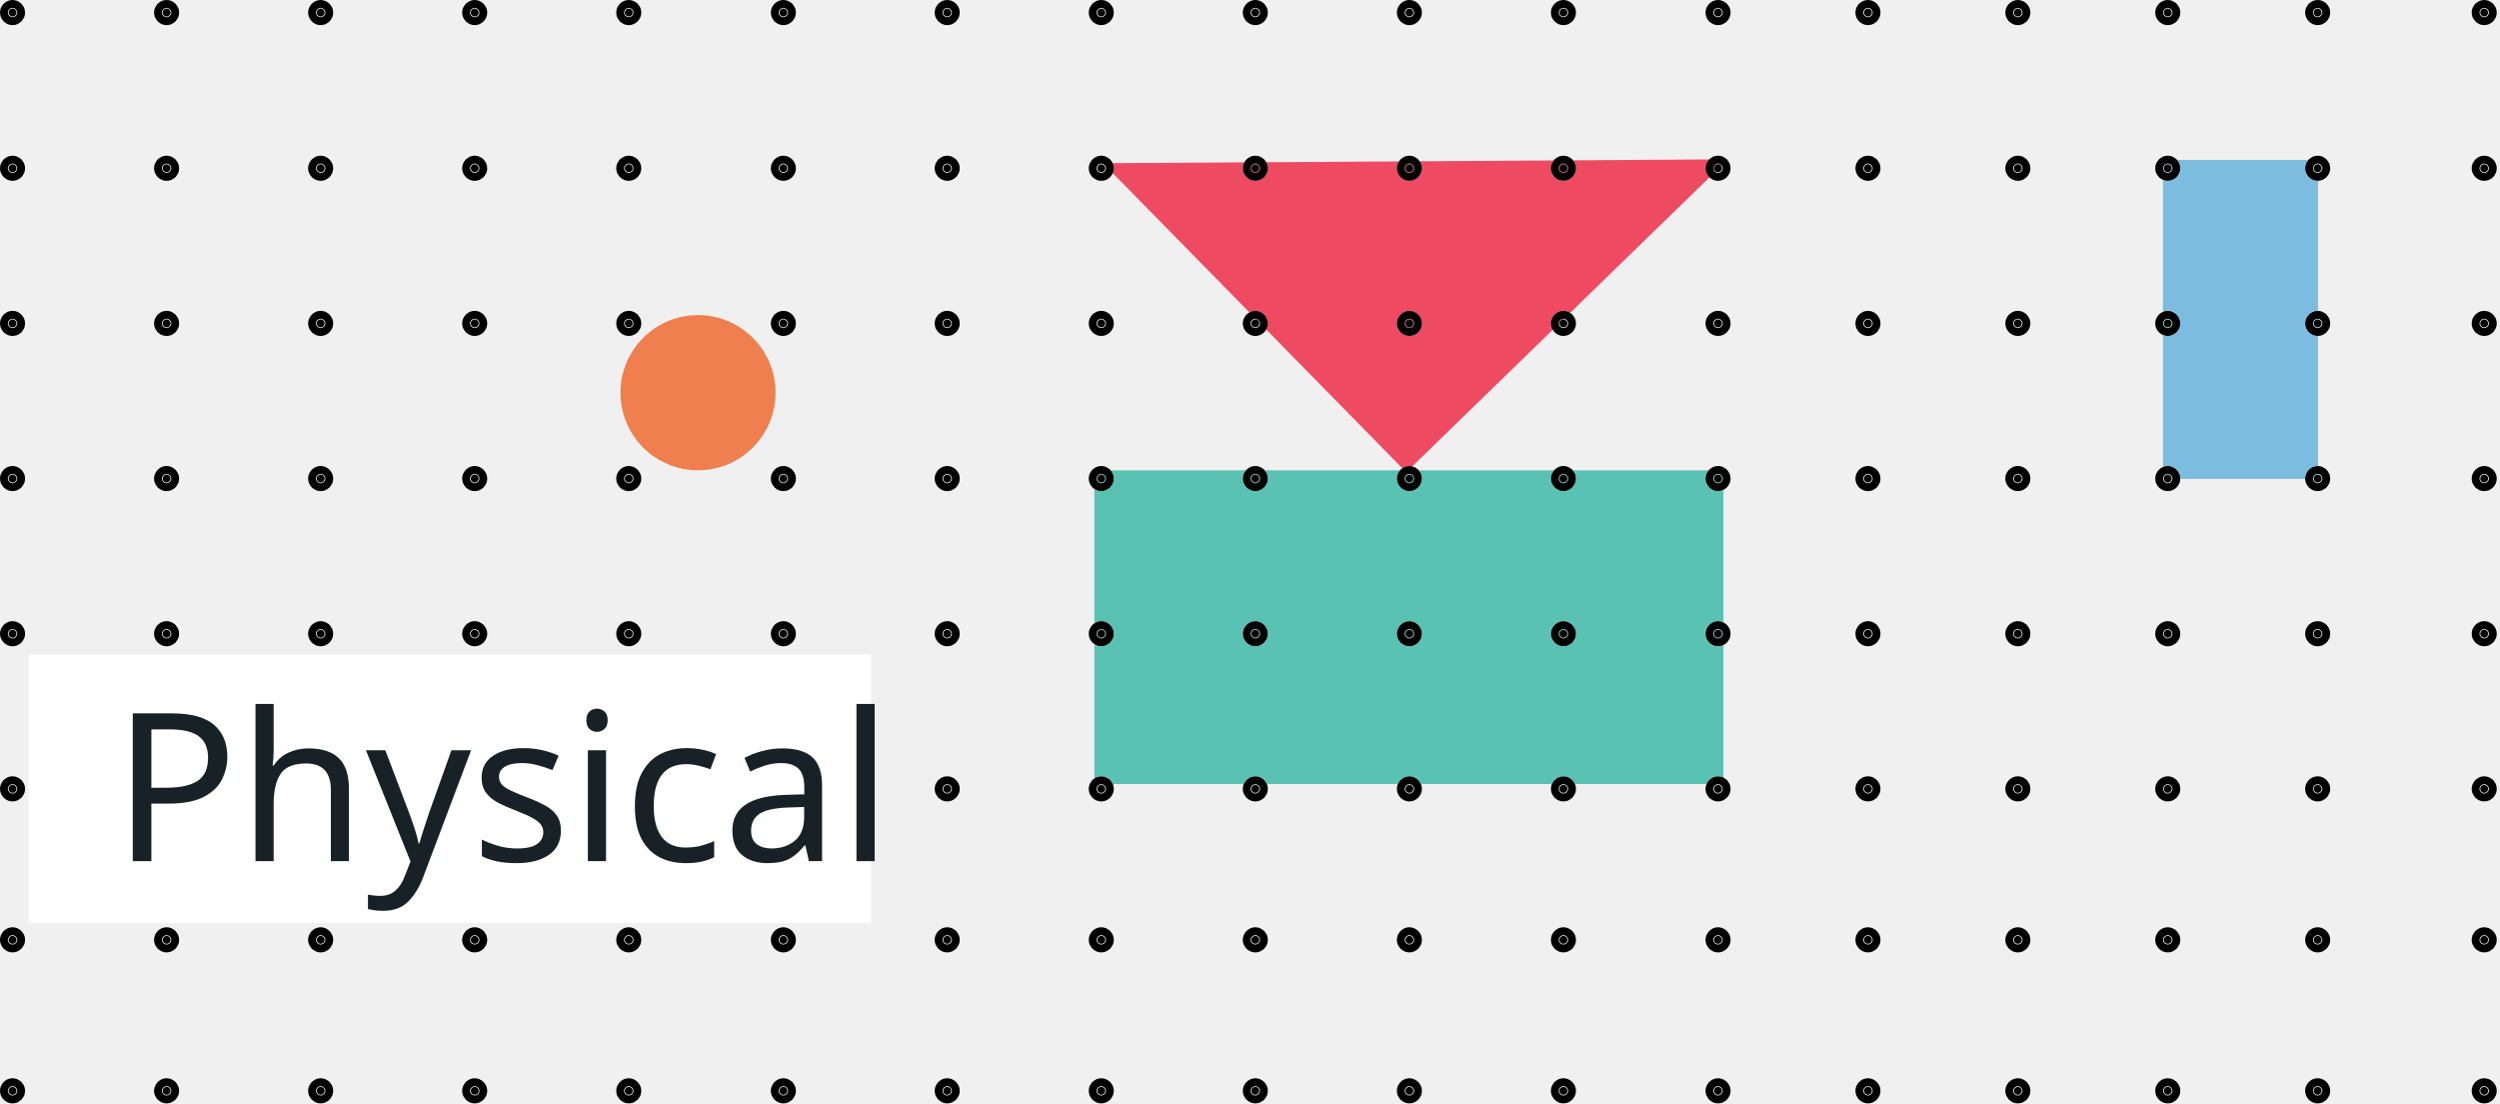
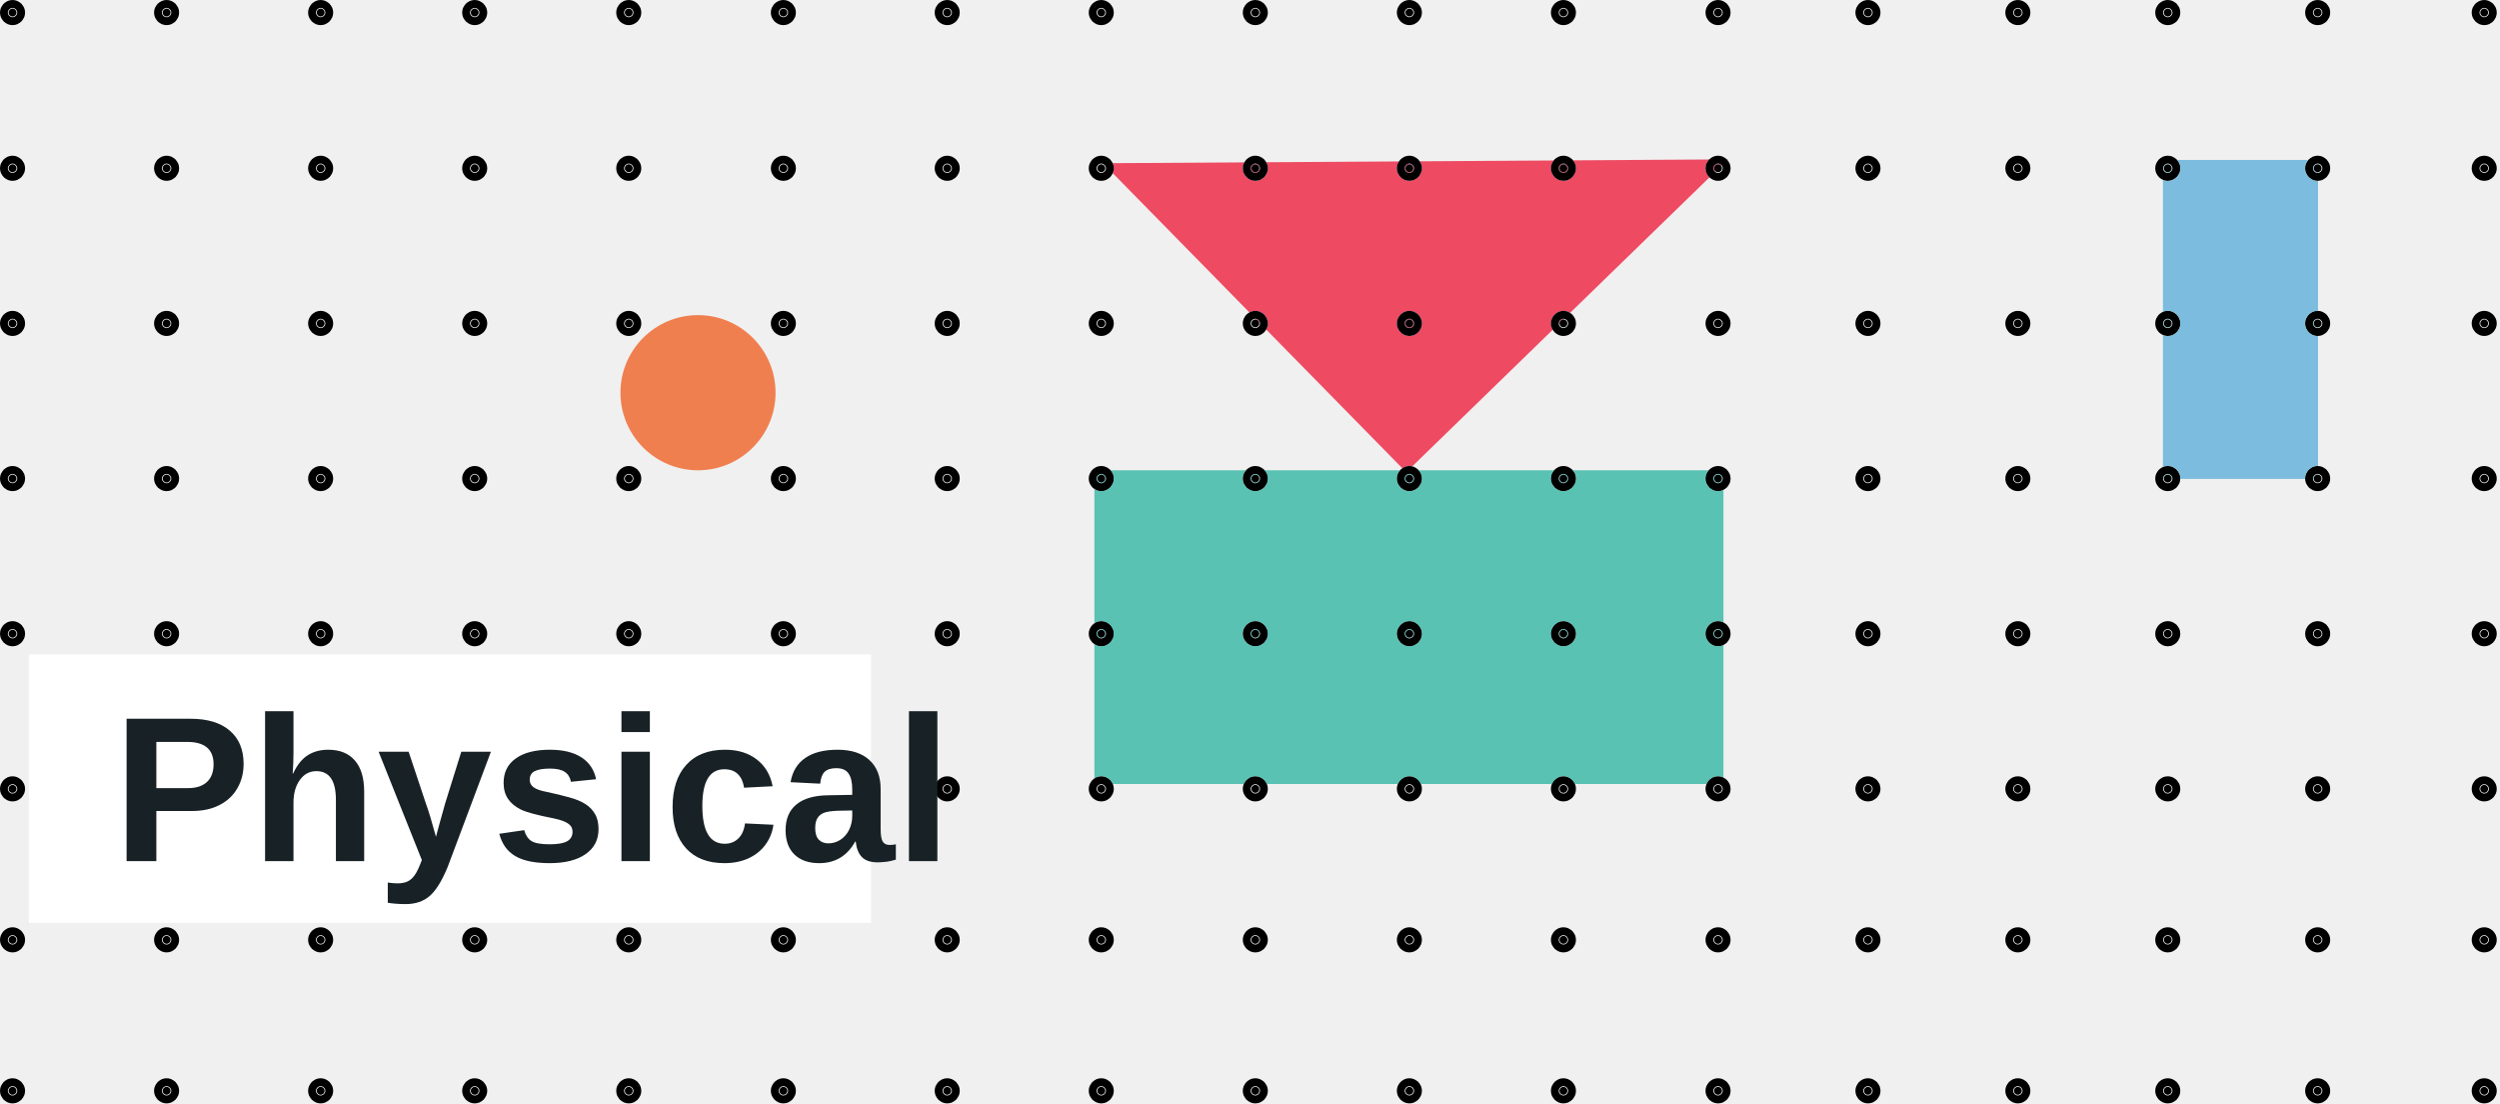
<svg xmlns="http://www.w3.org/2000/svg" width="290px" height="128px" viewBox="0 0 290 128" version="1.1">
  <defs />
  <g id="Page-1" stroke="none" stroke-width="1" fill="none" fill-rule="evenodd">
    <g id="physical-mobile">
      <g id="Communication-Banner-Copy-5" transform="translate(1, 1)">
        <g id="Block" stroke="#000000" stroke-width="2" fill="#000000">
          <ellipse id="Oval" cx="89.907" cy="90.508" rx="0.455" ry="0.458" />
          <ellipse id="Oval" cx="89.907" cy="72.511" rx="0.455" ry="0.458" />
          <ellipse id="Oval" cx="89.907" cy="54.514" rx="0.455" ry="0.458" />
          <ellipse id="Oval" cx="89.907" cy="36.517" rx="0.455" ry="0.458" />
          <ellipse id="Oval" cx="89.907" cy="18.52" rx="0.455" ry="0.458" />
          <ellipse id="Oval" cx="89.907" cy="0.458" rx="0.455" ry="0.458" />
          <ellipse id="Oval" cx="71.965" cy="90.508" rx="0.455" ry="0.458" />
          <ellipse id="Oval" cx="71.965" cy="72.511" rx="0.455" ry="0.458" />
          <ellipse id="Oval" cx="71.965" cy="54.514" rx="0.455" ry="0.458" />
          <ellipse id="Oval" cx="71.965" cy="36.517" rx="0.455" ry="0.458" />
          <ellipse id="Oval" cx="71.965" cy="18.52" rx="0.455" ry="0.458" />
          <ellipse id="Oval" cx="71.965" cy="0.458" rx="0.455" ry="0.458" />
          <ellipse id="Oval" cx="54.087" cy="90.508" rx="0.455" ry="0.458" />
          <ellipse id="Oval" cx="54.087" cy="72.511" rx="0.455" ry="0.458" />
          <ellipse id="Oval" cx="54.087" cy="54.514" rx="0.455" ry="0.458" />
          <ellipse id="Oval" cx="54.087" cy="36.517" rx="0.455" ry="0.458" />
          <ellipse id="Oval" cx="54.087" cy="18.52" rx="0.455" ry="0.458" />
          <ellipse id="Oval" cx="54.087" cy="0.458" rx="0.455" ry="0.458" />
          <ellipse id="Oval" cx="36.21" cy="90.508" rx="0.455" ry="0.458" />
          <ellipse id="Oval" cx="36.21" cy="72.511" rx="0.455" ry="0.458" />
          <ellipse id="Oval" cx="36.21" cy="54.514" rx="0.455" ry="0.458" />
          <ellipse id="Oval" cx="36.21" cy="36.517" rx="0.455" ry="0.458" />
          <ellipse id="Oval" cx="36.21" cy="18.52" rx="0.455" ry="0.458" />
          <ellipse id="Oval" cx="36.21" cy="0.458" rx="0.455" ry="0.458" />
          <ellipse id="Oval" cx="18.332" cy="90.508" rx="0.455" ry="0.458" />
          <ellipse id="Oval" cx="18.332" cy="72.511" rx="0.455" ry="0.458" />
          <ellipse id="Oval" cx="18.332" cy="54.514" rx="0.455" ry="0.458" />
          <ellipse id="Oval" cx="18.332" cy="36.517" rx="0.455" ry="0.458" />
          <ellipse id="Oval" cx="18.332" cy="18.52" rx="0.455" ry="0.458" />
          <ellipse id="Oval" cx="18.332" cy="0.458" rx="0.455" ry="0.458" />
          <ellipse id="Oval" cx="0.455" cy="90.508" rx="0.455" ry="0.458" />
          <ellipse id="Oval" cx="0.455" cy="72.511" rx="0.455" ry="0.458" />
          <ellipse id="Oval" cx="0.455" cy="54.514" rx="0.455" ry="0.458" />
          <ellipse id="Oval" cx="0.455" cy="36.517" rx="0.455" ry="0.458" />
          <ellipse id="Oval" cx="0.455" cy="18.52" rx="0.455" ry="0.458" />
          <ellipse id="Oval" cx="0.455" cy="0.458" rx="0.455" ry="0.458" />
          <ellipse id="Oval" cx="198.373" cy="90.508" rx="0.455" ry="0.458" />
          <ellipse id="Oval" cx="198.373" cy="72.511" rx="0.455" ry="0.458" />
          <ellipse id="Oval" cx="198.373" cy="54.514" rx="0.455" ry="0.458" />
          <ellipse id="Oval" cx="198.373" cy="36.517" rx="0.455" ry="0.458" />
          <ellipse id="Oval" cx="198.373" cy="18.52" rx="0.455" ry="0.458" />
          <ellipse id="Oval" cx="198.373" cy="0.458" rx="0.455" ry="0.458" />
          <ellipse id="Oval" cx="215.769" cy="90.508" rx="0.455" ry="0.458" />
          <ellipse id="Oval" cx="215.769" cy="72.511" rx="0.455" ry="0.458" />
          <ellipse id="Oval" cx="215.769" cy="54.514" rx="0.455" ry="0.458" />
          <ellipse id="Oval" cx="215.769" cy="36.517" rx="0.455" ry="0.458" />
          <ellipse id="Oval" cx="215.769" cy="18.52" rx="0.455" ry="0.458" />
          <ellipse id="Oval" cx="215.769" cy="0.458" rx="0.455" ry="0.458" />
          <ellipse id="Oval" cx="233.165" cy="90.508" rx="0.455" ry="0.458" />
          <ellipse id="Oval" cx="233.165" cy="72.511" rx="0.455" ry="0.458" />
          <ellipse id="Oval" cx="233.165" cy="54.514" rx="0.455" ry="0.458" />
          <ellipse id="Oval" cx="233.165" cy="36.517" rx="0.455" ry="0.458" />
          <ellipse id="Oval" cx="233.165" cy="18.52" rx="0.455" ry="0.458" />
          <ellipse id="Oval" cx="233.165" cy="0.458" rx="0.455" ry="0.458" />
          <ellipse id="Oval" cx="250.561" cy="90.508" rx="0.455" ry="0.458" />
          <ellipse id="Oval" cx="250.561" cy="72.511" rx="0.455" ry="0.458" />
          <ellipse id="Oval" cx="250.561" cy="54.514" rx="0.455" ry="0.458" />
          <ellipse id="Oval" cx="250.561" cy="36.517" rx="0.455" ry="0.458" />
          <ellipse id="Oval" cx="250.561" cy="18.52" rx="0.455" ry="0.458" />
          <ellipse id="Oval" cx="250.561" cy="0.458" rx="0.455" ry="0.458" />
          <ellipse id="Oval" cx="267.957" cy="90.508" rx="0.455" ry="0.458" />
          <ellipse id="Oval" cx="267.957" cy="72.511" rx="0.455" ry="0.458" />
          <ellipse id="Oval" cx="267.957" cy="54.514" rx="0.455" ry="0.458" />
          <ellipse id="Oval" cx="267.957" cy="36.517" rx="0.455" ry="0.458" />
          <ellipse id="Oval" cx="267.957" cy="18.52" rx="0.455" ry="0.458" />
          <ellipse id="Oval" cx="267.957" cy="0.458" rx="0.455" ry="0.458" />
          <ellipse id="Oval" cx="287.286" cy="90.508" rx="0.455" ry="0.458" />
          <ellipse id="Oval" cx="287.286" cy="72.511" rx="0.455" ry="0.458" />
          <ellipse id="Oval" cx="287.286" cy="54.514" rx="0.455" ry="0.458" />
          <ellipse id="Oval" cx="287.286" cy="36.517" rx="0.455" ry="0.458" />
          <ellipse id="Oval" cx="287.286" cy="18.52" rx="0.455" ry="0.458" />
          <ellipse id="Oval" cx="287.286" cy="0.458" rx="0.455" ry="0.458" />
          <ellipse id="Oval" cx="180.431" cy="90.508" rx="0.455" ry="0.458" />
          <ellipse id="Oval" cx="180.431" cy="72.511" rx="0.455" ry="0.458" />
          <ellipse id="Oval" cx="180.431" cy="54.514" rx="0.455" ry="0.458" />
          <ellipse id="Oval" cx="180.431" cy="36.517" rx="0.455" ry="0.458" />
          <ellipse id="Oval" cx="180.431" cy="18.52" rx="0.455" ry="0.458" />
          <ellipse id="Oval" cx="180.431" cy="0.458" rx="0.455" ry="0.458" />
          <ellipse id="Oval" cx="162.554" cy="90.508" rx="0.455" ry="0.458" />
          <ellipse id="Oval" cx="162.554" cy="72.511" rx="0.455" ry="0.458" />
          <ellipse id="Oval" cx="162.554" cy="54.514" rx="0.455" ry="0.458" />
          <ellipse id="Oval" cx="162.554" cy="36.517" rx="0.455" ry="0.458" />
          <ellipse id="Oval" cx="162.554" cy="18.52" rx="0.455" ry="0.458" />
          <ellipse id="Oval" cx="162.554" cy="0.458" rx="0.455" ry="0.458" />
          <ellipse id="Oval" cx="144.676" cy="90.508" rx="0.455" ry="0.458" />
          <ellipse id="Oval" cx="144.676" cy="72.511" rx="0.455" ry="0.458" />
          <ellipse id="Oval" cx="144.676" cy="54.514" rx="0.455" ry="0.458" />
          <ellipse id="Oval" cx="144.676" cy="36.517" rx="0.455" ry="0.458" />
          <ellipse id="Oval" cx="144.676" cy="18.52" rx="0.455" ry="0.458" />
          <ellipse id="Oval" cx="144.676" cy="0.458" rx="0.455" ry="0.458" />
          <ellipse id="Oval" cx="126.799" cy="90.508" rx="0.455" ry="0.458" />
          <ellipse id="Oval" cx="126.799" cy="72.511" rx="0.455" ry="0.458" />
          <ellipse id="Oval" cx="126.799" cy="54.514" rx="0.455" ry="0.458" />
          <ellipse id="Oval" cx="126.799" cy="36.517" rx="0.455" ry="0.458" />
          <ellipse id="Oval" cx="126.799" cy="18.52" rx="0.455" ry="0.458" />
          <ellipse id="Oval" cx="126.799" cy="0.458" rx="0.455" ry="0.458" />
          <ellipse id="Oval" cx="108.921" cy="90.508" rx="0.455" ry="0.458" />
          <ellipse id="Oval" cx="89.907" cy="108.021" rx="0.455" ry="0.458" />
          <ellipse id="Oval" cx="71.965" cy="108.021" rx="0.455" ry="0.458" />
          <ellipse id="Oval" cx="54.087" cy="108.021" rx="0.455" ry="0.458" />
          <ellipse id="Oval" cx="36.21" cy="108.021" rx="0.455" ry="0.458" />
          <ellipse id="Oval" cx="18.332" cy="108.021" rx="0.455" ry="0.458" />
          <ellipse id="Oval" cx="0.455" cy="108.021" rx="0.455" ry="0.458" />
          <ellipse id="Oval" cx="198.373" cy="108.021" rx="0.455" ry="0.458" />
          <ellipse id="Oval" cx="215.769" cy="108.021" rx="0.455" ry="0.458" />
          <ellipse id="Oval" cx="233.165" cy="108.021" rx="0.455" ry="0.458" />
          <ellipse id="Oval" cx="250.561" cy="108.021" rx="0.455" ry="0.458" />
          <ellipse id="Oval" cx="267.957" cy="108.021" rx="0.455" ry="0.458" />
          <ellipse id="Oval" cx="287.286" cy="108.021" rx="0.455" ry="0.458" />
          <ellipse id="Oval" cx="180.431" cy="108.021" rx="0.455" ry="0.458" />
          <ellipse id="Oval" cx="162.554" cy="108.021" rx="0.455" ry="0.458" />
          <ellipse id="Oval" cx="144.676" cy="108.021" rx="0.455" ry="0.458" />
          <ellipse id="Oval" cx="126.799" cy="108.021" rx="0.455" ry="0.458" />
          <ellipse id="Oval" cx="108.921" cy="108.021" rx="0.455" ry="0.458" />
          <ellipse id="Oval" cx="89.907" cy="125.535" rx="0.455" ry="0.458" />
          <ellipse id="Oval" cx="71.965" cy="125.535" rx="0.455" ry="0.458" />
          <ellipse id="Oval" cx="54.087" cy="125.535" rx="0.455" ry="0.458" />
          <ellipse id="Oval" cx="36.21" cy="125.535" rx="0.455" ry="0.458" />
          <ellipse id="Oval" cx="18.332" cy="125.535" rx="0.455" ry="0.458" />
          <ellipse id="Oval" cx="0.455" cy="125.535" rx="0.455" ry="0.458" />
          <ellipse id="Oval" cx="198.373" cy="125.535" rx="0.455" ry="0.458" />
          <ellipse id="Oval" cx="215.769" cy="125.535" rx="0.455" ry="0.458" />
          <ellipse id="Oval" cx="233.165" cy="125.535" rx="0.455" ry="0.458" />
          <ellipse id="Oval" cx="250.561" cy="125.535" rx="0.455" ry="0.458" />
          <ellipse id="Oval" cx="267.957" cy="125.535" rx="0.455" ry="0.458" />
          <ellipse id="Oval" cx="287.286" cy="125.535" rx="0.455" ry="0.458" />
          <ellipse id="Oval" cx="180.431" cy="125.535" rx="0.455" ry="0.458" />
          <ellipse id="Oval" cx="162.554" cy="125.535" rx="0.455" ry="0.458" />
          <ellipse id="Oval" cx="144.676" cy="125.535" rx="0.455" ry="0.458" />
          <ellipse id="Oval" cx="126.799" cy="125.535" rx="0.455" ry="0.458" />
          <ellipse id="Oval" cx="108.921" cy="125.535" rx="0.455" ry="0.458" />
          <ellipse id="Oval" cx="108.921" cy="72.511" rx="0.455" ry="0.458" />
          <ellipse id="Oval" cx="108.921" cy="54.514" rx="0.455" ry="0.458" />
          <ellipse id="Oval" cx="108.921" cy="36.517" rx="0.455" ry="0.458" />
          <ellipse id="Oval" cx="108.921" cy="18.52" rx="0.455" ry="0.458" />
          <ellipse id="Oval" cx="108.921" cy="0.458" rx="0.455" ry="0.458" />
        </g>
        <rect id="Rectangle-886" fill="#FFFFFF" x="2.351" y="74.919" width="97.73" height="31.135" />
-         <text id="Physical" font-family="SofiaProRegular, Sofia Pro" font-size="24" font-weight="normal" line-spacing="32" fill="#182226">
+         <text id="Physical" font-family="Sofia, Avenir, Helvetica Neue, Arial, sans-serif" font-size="24" font-weight="bold" line-spacing="32" fill="#182226">
          <tspan x="12.081" y="98.892">Physical</tspan>
        </text>
      </g>
      <path d="M191.302,-6 L190.012,44.21 L137.956,43.133 L191.302,-6 Z" id="Shape-Copy-28" fill="#EE4A62" style="mix-blend-mode: darken;" transform="translate(164.6292, 19.10525) scale(-1, 1) rotate(-317) translate(-164.6292, -19.10525) " />
      <path d="M145.305,36.248 L181.695,36.248 L181.695,109.248 L145.305,109.248 L145.305,36.248 Z" id="Rectangle-path-Copy-25" fill="#5AC2B3" style="mix-blend-mode: darken;" transform="translate(163.5, 72.74819) rotate(-270) translate(-163.5, -72.74819) " />
      <path d="M81,36.553 C76.029,36.553 72,40.583 72,45.553 C72,50.524 76.029,54.553 81,54.553 C85.971,54.553 90,50.524 90,45.553 C90,40.583 85.971,36.553 81,36.553 Z" id="Fill-14-Copy" fill="#F47F50" style="mix-blend-mode: darken;" />
      <path d="M269,18.553 L251,18.553 L251,55.553 L269,55.553 L269,18.553 Z" id="Fill-6-Copy-2" fill="#7CBDDF" style="mix-blend-mode: darken;" />
    </g>
  </g>
</svg>
